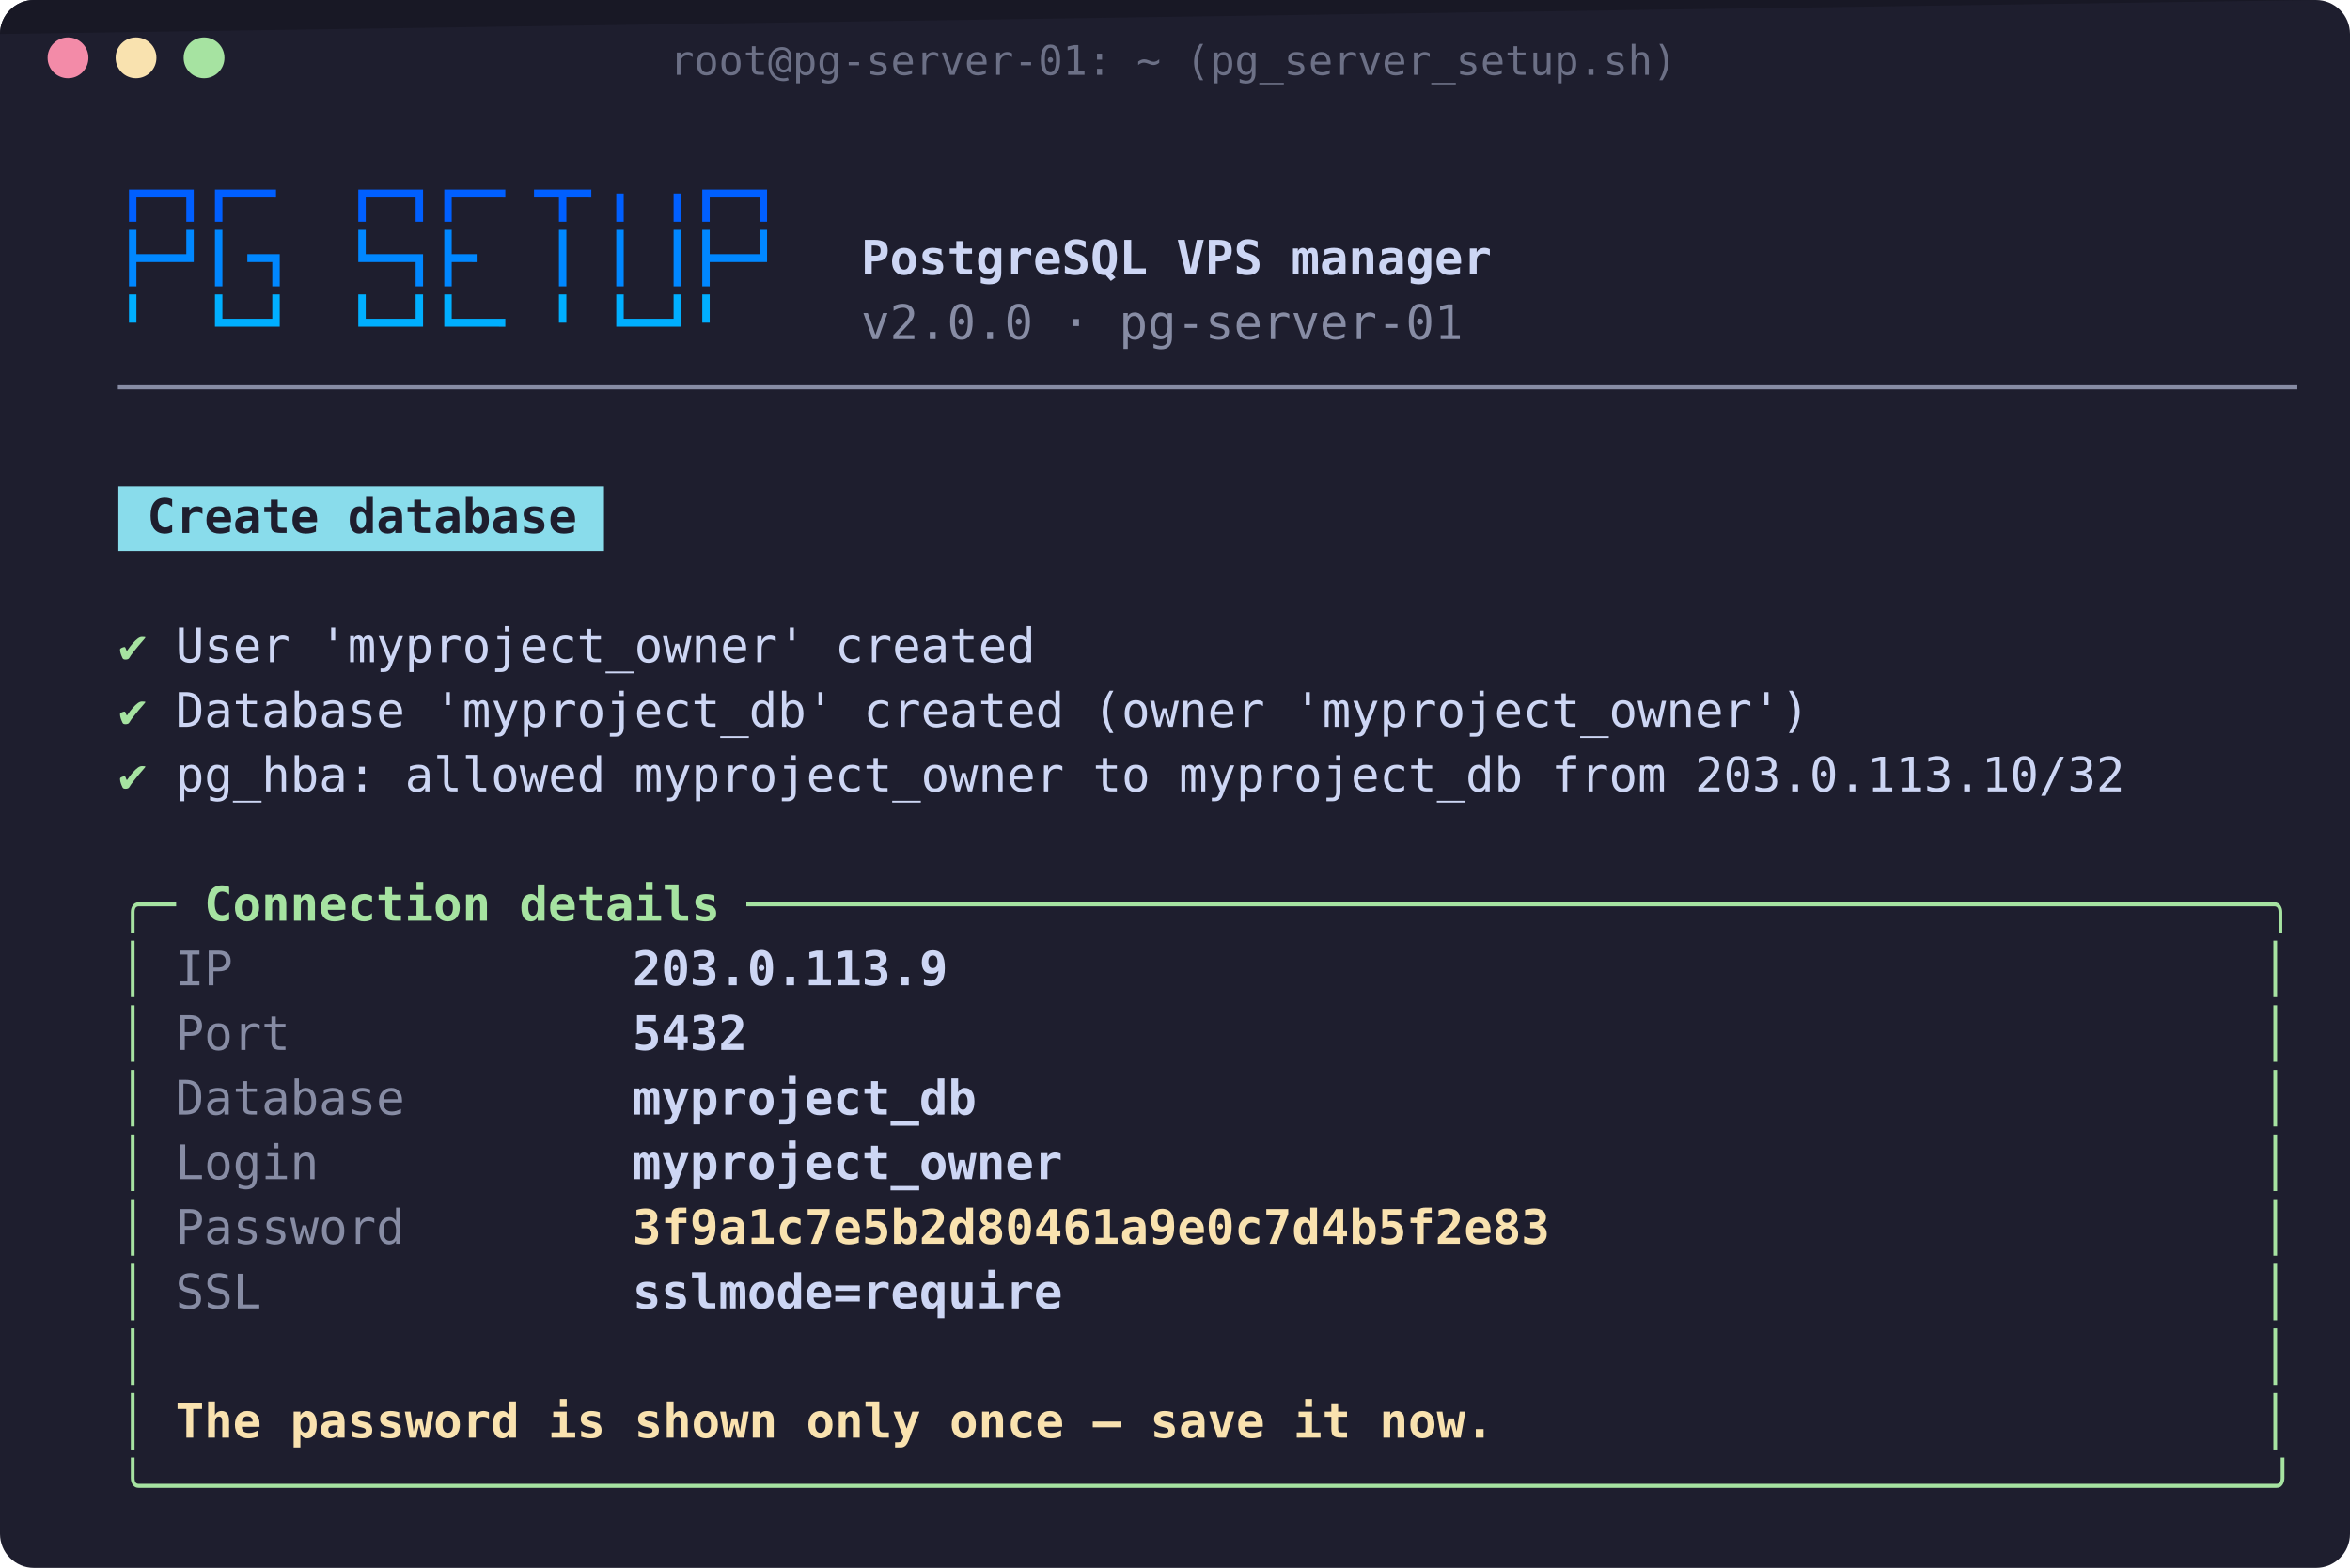
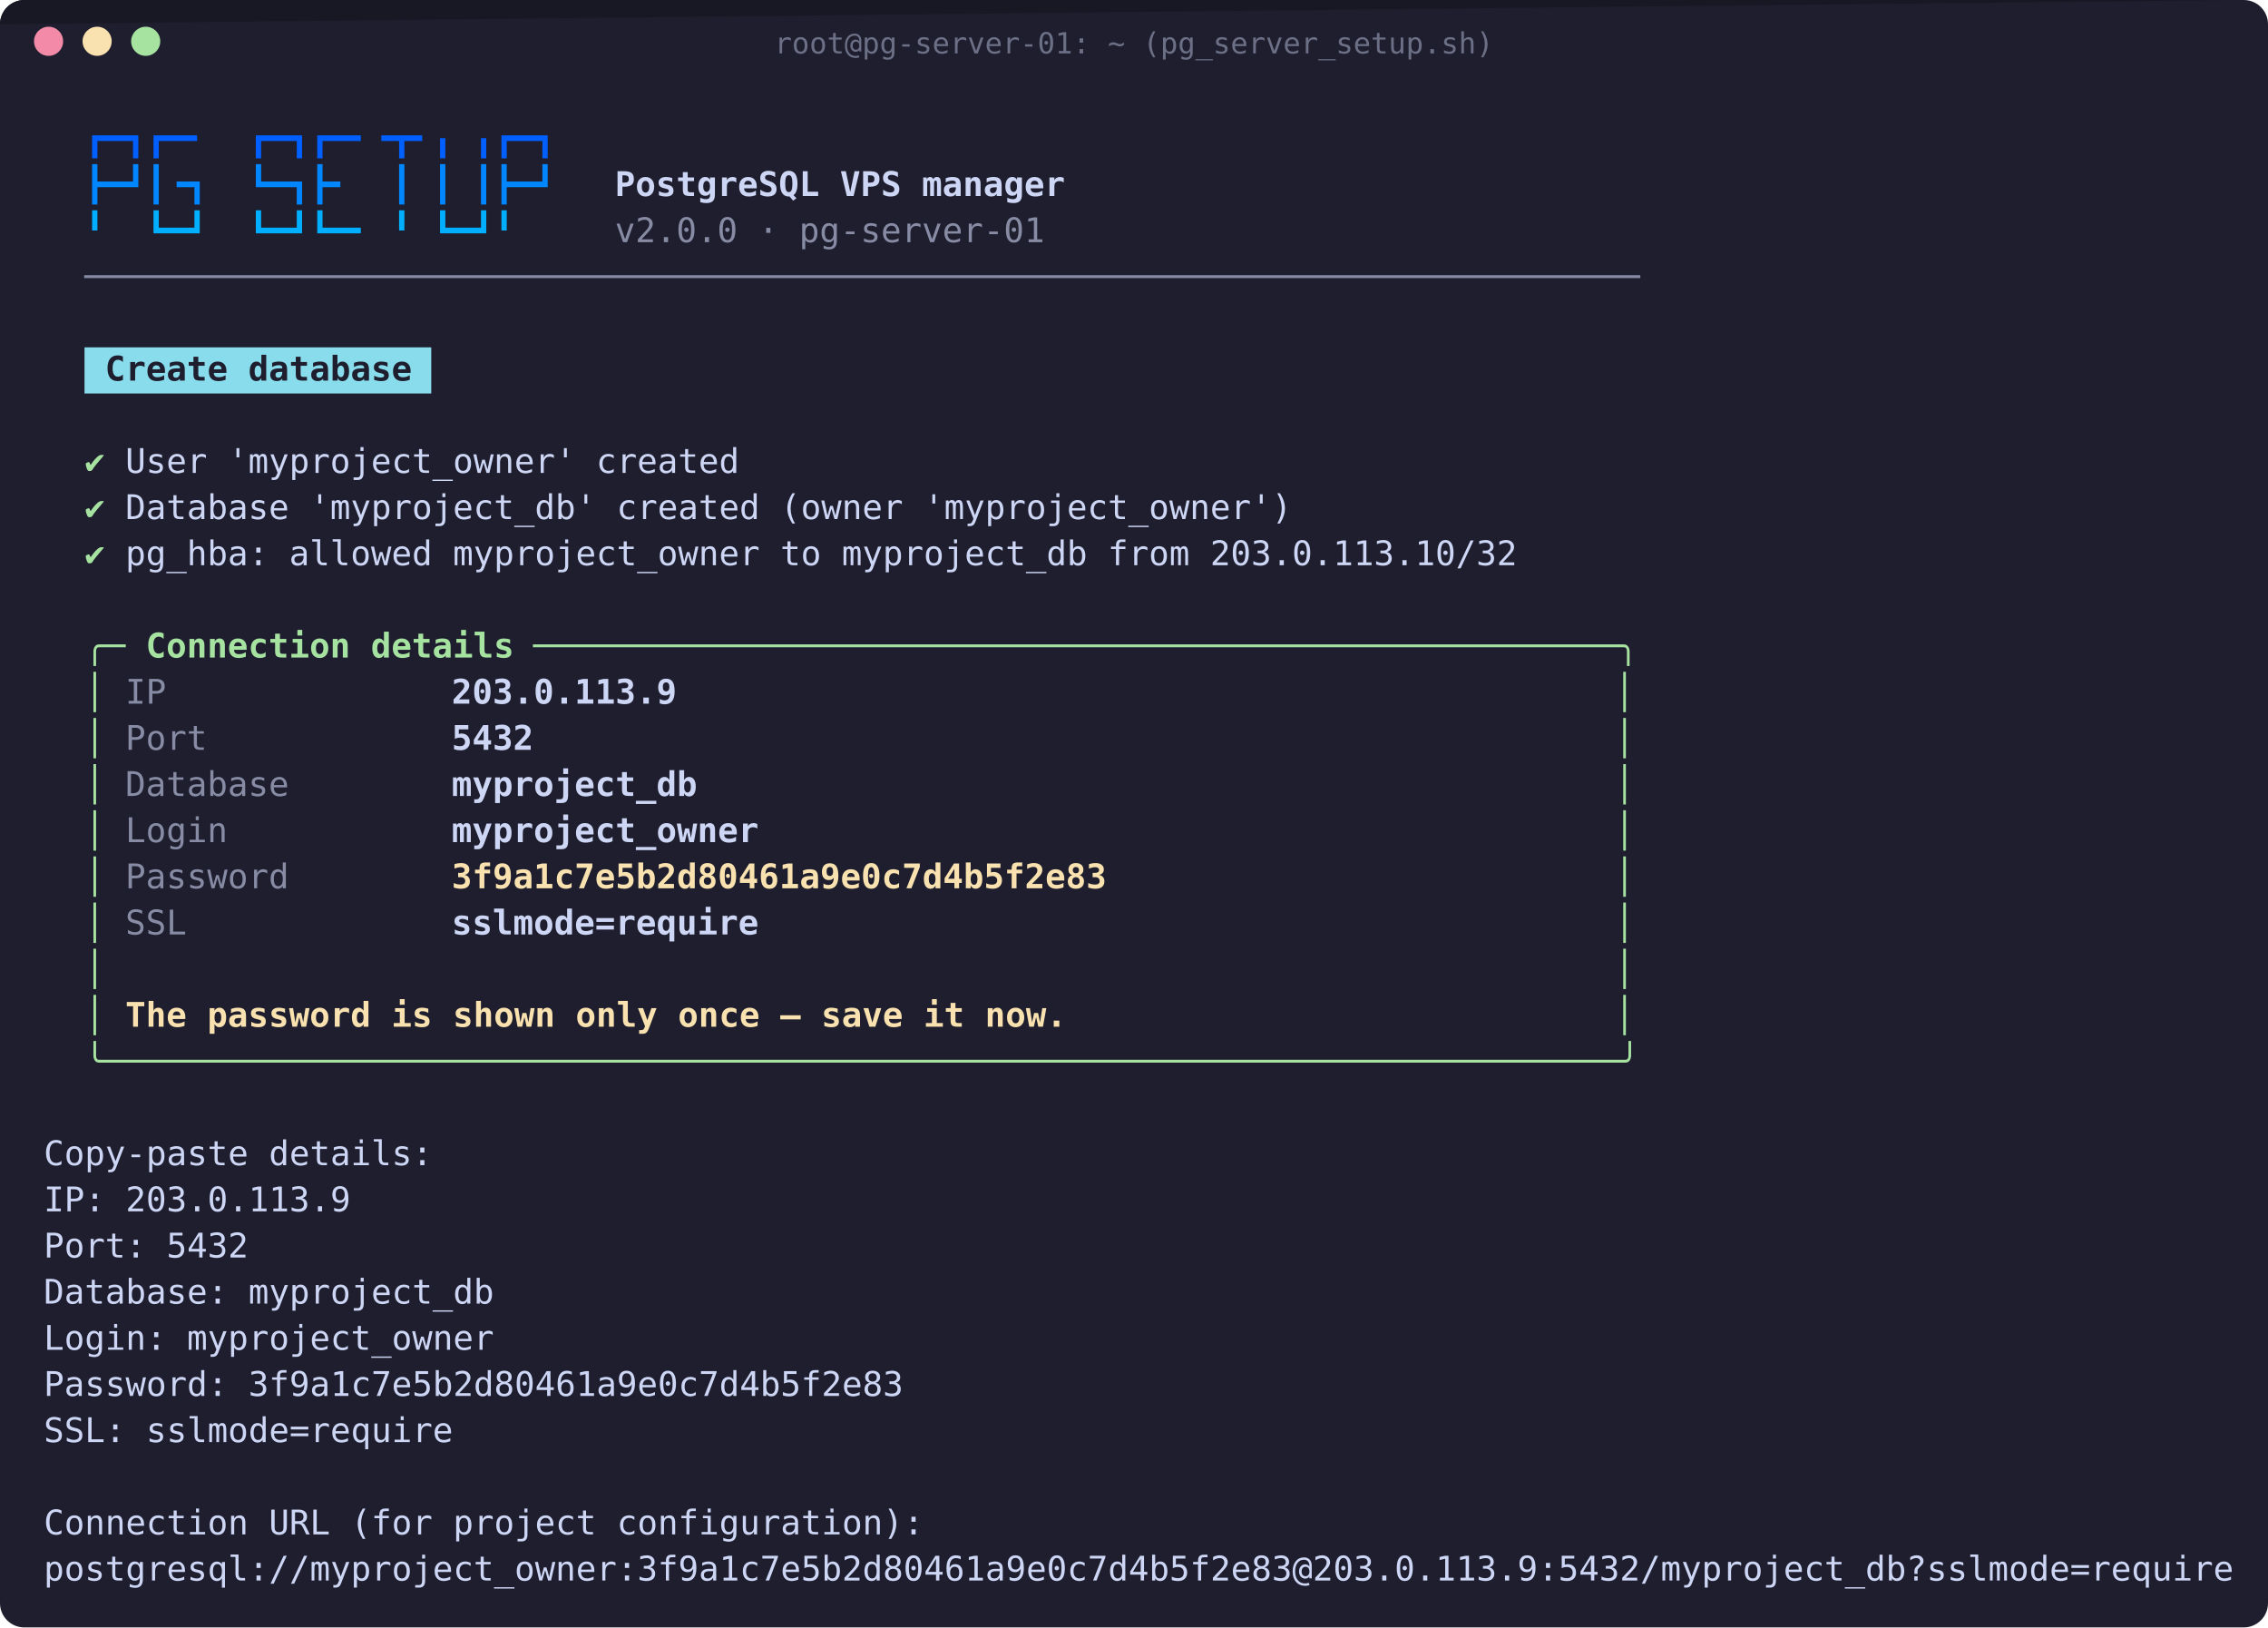
- <svg xmlns="http://www.w3.org/2000/svg" width="691" height="461" viewBox="0 0 691 461" role="img" aria-label="root@pg-server-01: ~ (pg_server_setup.sh)">
+ <svg xmlns="http://www.w3.org/2000/svg" width="934" height="670" viewBox="0 0 934 670" role="img" aria-label="root@pg-server-01: ~ (pg_server_setup.sh)">
  <rect width="100%" height="100%" rx="10" fill="#1e1e2e" />
-   <path d="M0 10a10 10 0 0 1 10-10h671p10 10v24H0z" fill="#181825" />
+   <path d="M0 10a10 10 0 0 1 10-10h914p10 10v24H0z" fill="#181825" />
  <circle cx="20" cy="17" r="6" fill="#f38ba8" />
  <circle cx="40" cy="17" r="6" fill="#f9e2af" />
  <circle cx="60" cy="17" r="6" fill="#a6e3a1" />
-   <text x="345" y="22" fill="#6c7086" font-size="12" text-anchor="middle" font-family="'JetBrains Mono','DejaVu Sans Mono',Menlo,Consolas,monospace">root@pg-server-01: ~ (pg_server_setup.sh)</text>
+   <text x="467" y="22" fill="#6c7086" font-size="12" text-anchor="middle" font-family="'JetBrains Mono','DejaVu Sans Mono',Menlo,Consolas,monospace">root@pg-server-01: ~ (pg_server_setup.sh)</text>
  <g font-family="'JetBrains Mono','DejaVu Sans Mono',Menlo,Consolas,monospace" font-size="14">
    <text x="34.8" y="61.7" fill="#005fff" font-weight="bold" textLength="193.2" lengthAdjust="spacingAndGlyphs" xml:space="preserve">┏━┓┏━╸  ┏━┓┏━╸╺┳╸╻ ╻┏━┓</text>
    <text x="34.8" y="80.7" fill="#0087ff" font-weight="bold" textLength="193.2" lengthAdjust="spacingAndGlyphs" xml:space="preserve">┣━┛┃╺┓  ┗━┓┣╸  ┃ ┃ ┃┣━┛</text>
    <text x="253.2" y="80.7" fill="#cdd6f4" font-weight="bold" textLength="184.8" lengthAdjust="spacingAndGlyphs" xml:space="preserve">PostgreSQL VPS manager</text>
    <text x="34.8" y="99.7" fill="#00afff" font-weight="bold" textLength="193.2" lengthAdjust="spacingAndGlyphs" xml:space="preserve">╹  ┗━┛  ┗━┛┗━╸ ╹ ┗━┛╹  </text>
    <text x="253.2" y="99.7" fill="#cdd6f4" opacity="0.6" textLength="176.4" lengthAdjust="spacingAndGlyphs" xml:space="preserve">v2.0.0 · pg-server-01</text>
    <text x="34.8" y="118.7" fill="#cdd6f4" opacity="0.6" textLength="638.4" lengthAdjust="spacingAndGlyphs" xml:space="preserve">────────────────────────────────────────────────────────────────────────────</text>
    <rect x="34.8" y="143.0" width="142.8" height="19.0" fill="#89dceb" />
    <text x="34.8" y="156.7" fill="#1e1e2e" font-weight="bold" textLength="142.8" lengthAdjust="spacingAndGlyphs" xml:space="preserve"> Create database </text>
    <text x="34.8" y="194.7" fill="#a6e3a1" font-weight="bold" textLength="8.4" lengthAdjust="spacingAndGlyphs" xml:space="preserve">✔</text>
    <text x="43.2" y="194.7" fill="#cdd6f4" textLength="260.4" lengthAdjust="spacingAndGlyphs" xml:space="preserve"> User 'myproject_owner' created</text>
    <text x="34.8" y="213.7" fill="#a6e3a1" font-weight="bold" textLength="8.4" lengthAdjust="spacingAndGlyphs" xml:space="preserve">✔</text>
    <text x="43.2" y="213.7" fill="#cdd6f4" textLength="487.2" lengthAdjust="spacingAndGlyphs" xml:space="preserve"> Database 'myproject_db' created (owner 'myproject_owner')</text>
    <text x="34.8" y="232.7" fill="#a6e3a1" font-weight="bold" textLength="8.4" lengthAdjust="spacingAndGlyphs" xml:space="preserve">✔</text>
    <text x="43.2" y="232.7" fill="#cdd6f4" textLength="579.6" lengthAdjust="spacingAndGlyphs" xml:space="preserve"> pg_hba: allowed myproject_owner to myproject_db from 203.0.113.10/32</text>
    <text x="34.8" y="270.7" fill="#a6e3a1" font-weight="bold" textLength="16.8" lengthAdjust="spacingAndGlyphs" xml:space="preserve">╭─</text>
    <text x="60.0" y="270.7" fill="#a6e3a1" font-weight="bold" textLength="151.2" lengthAdjust="spacingAndGlyphs" xml:space="preserve">Connection details</text>
    <text x="219.6" y="270.7" fill="#a6e3a1" font-weight="bold" textLength="453.6" lengthAdjust="spacingAndGlyphs" xml:space="preserve">─────────────────────────────────────────────────────╮</text>
    <text x="34.8" y="289.7" fill="#a6e3a1" font-weight="bold" textLength="8.4" lengthAdjust="spacingAndGlyphs" xml:space="preserve">│</text>
    <text x="51.6" y="289.7" fill="#cdd6f4" opacity="0.6" textLength="16.8" lengthAdjust="spacingAndGlyphs" xml:space="preserve">IP</text>
    <text x="186.0" y="289.7" fill="#cdd6f4" font-weight="bold" textLength="92.4" lengthAdjust="spacingAndGlyphs" xml:space="preserve">203.0.113.9</text>
    <text x="664.8" y="289.7" fill="#a6e3a1" font-weight="bold" textLength="8.4" lengthAdjust="spacingAndGlyphs" xml:space="preserve">│</text>
    <text x="34.8" y="308.7" fill="#a6e3a1" font-weight="bold" textLength="8.4" lengthAdjust="spacingAndGlyphs" xml:space="preserve">│</text>
    <text x="51.6" y="308.7" fill="#cdd6f4" opacity="0.6" textLength="33.6" lengthAdjust="spacingAndGlyphs" xml:space="preserve">Port</text>
    <text x="186.0" y="308.7" fill="#cdd6f4" font-weight="bold" textLength="33.6" lengthAdjust="spacingAndGlyphs" xml:space="preserve">5432</text>
    <text x="664.8" y="308.7" fill="#a6e3a1" font-weight="bold" textLength="8.4" lengthAdjust="spacingAndGlyphs" xml:space="preserve">│</text>
    <text x="34.8" y="327.7" fill="#a6e3a1" font-weight="bold" textLength="8.4" lengthAdjust="spacingAndGlyphs" xml:space="preserve">│</text>
    <text x="51.6" y="327.7" fill="#cdd6f4" opacity="0.6" textLength="67.2" lengthAdjust="spacingAndGlyphs" xml:space="preserve">Database</text>
    <text x="186.0" y="327.7" fill="#cdd6f4" font-weight="bold" textLength="100.8" lengthAdjust="spacingAndGlyphs" xml:space="preserve">myproject_db</text>
    <text x="664.8" y="327.7" fill="#a6e3a1" font-weight="bold" textLength="8.4" lengthAdjust="spacingAndGlyphs" xml:space="preserve">│</text>
    <text x="34.8" y="346.7" fill="#a6e3a1" font-weight="bold" textLength="8.4" lengthAdjust="spacingAndGlyphs" xml:space="preserve">│</text>
    <text x="51.6" y="346.7" fill="#cdd6f4" opacity="0.6" textLength="42.0" lengthAdjust="spacingAndGlyphs" xml:space="preserve">Login</text>
    <text x="186.0" y="346.7" fill="#cdd6f4" font-weight="bold" textLength="126.0" lengthAdjust="spacingAndGlyphs" xml:space="preserve">myproject_owner</text>
    <text x="664.8" y="346.7" fill="#a6e3a1" font-weight="bold" textLength="8.4" lengthAdjust="spacingAndGlyphs" xml:space="preserve">│</text>
    <text x="34.8" y="365.7" fill="#a6e3a1" font-weight="bold" textLength="8.4" lengthAdjust="spacingAndGlyphs" xml:space="preserve">│</text>
    <text x="51.6" y="365.7" fill="#cdd6f4" opacity="0.6" textLength="67.2" lengthAdjust="spacingAndGlyphs" xml:space="preserve">Password</text>
    <text x="186.0" y="365.7" fill="#f9e2af" font-weight="bold" textLength="268.8" lengthAdjust="spacingAndGlyphs" xml:space="preserve">3f9a1c7e5b2d80461a9e0c7d4b5f2e83</text>
    <text x="664.8" y="365.7" fill="#a6e3a1" font-weight="bold" textLength="8.4" lengthAdjust="spacingAndGlyphs" xml:space="preserve">│</text>
    <text x="34.8" y="384.7" fill="#a6e3a1" font-weight="bold" textLength="8.4" lengthAdjust="spacingAndGlyphs" xml:space="preserve">│</text>
    <text x="51.6" y="384.7" fill="#cdd6f4" opacity="0.6" textLength="25.2" lengthAdjust="spacingAndGlyphs" xml:space="preserve">SSL</text>
    <text x="186.0" y="384.7" fill="#cdd6f4" font-weight="bold" textLength="126.0" lengthAdjust="spacingAndGlyphs" xml:space="preserve">sslmode=require</text>
    <text x="664.8" y="384.7" fill="#a6e3a1" font-weight="bold" textLength="8.4" lengthAdjust="spacingAndGlyphs" xml:space="preserve">│</text>
    <text x="34.8" y="403.7" fill="#a6e3a1" font-weight="bold" textLength="8.4" lengthAdjust="spacingAndGlyphs" xml:space="preserve">│</text>
    <text x="664.8" y="403.7" fill="#a6e3a1" font-weight="bold" textLength="8.4" lengthAdjust="spacingAndGlyphs" xml:space="preserve">│</text>
    <text x="34.8" y="422.7" fill="#a6e3a1" font-weight="bold" textLength="8.4" lengthAdjust="spacingAndGlyphs" xml:space="preserve">│</text>
    <text x="51.6" y="422.7" fill="#f9e2af" font-weight="bold" textLength="386.4" lengthAdjust="spacingAndGlyphs" xml:space="preserve">The password is shown only once — save it now.</text>
    <text x="664.8" y="422.7" fill="#a6e3a1" font-weight="bold" textLength="8.4" lengthAdjust="spacingAndGlyphs" xml:space="preserve">│</text>
    <text x="34.8" y="441.7" fill="#a6e3a1" font-weight="bold" textLength="638.4" lengthAdjust="spacingAndGlyphs" xml:space="preserve">╰──────────────────────────────────────────────────────────────────────────╯</text>
+     <text x="18.0" y="479.7" fill="#cdd6f4" textLength="159.6" lengthAdjust="spacingAndGlyphs" xml:space="preserve">Copy-paste details:</text>
+     <text x="18.0" y="498.7" fill="#cdd6f4" textLength="126.0" lengthAdjust="spacingAndGlyphs" xml:space="preserve">IP: 203.0.113.9</text>
+     <text x="18.0" y="517.7" fill="#cdd6f4" textLength="84.0" lengthAdjust="spacingAndGlyphs" xml:space="preserve">Port: 5432</text>
+     <text x="18.0" y="536.7" fill="#cdd6f4" textLength="184.8" lengthAdjust="spacingAndGlyphs" xml:space="preserve">Database: myproject_db</text>
+     <text x="18.0" y="555.7" fill="#cdd6f4" textLength="184.8" lengthAdjust="spacingAndGlyphs" xml:space="preserve">Login: myproject_owner</text>
+     <text x="18.0" y="574.7" fill="#cdd6f4" textLength="352.8" lengthAdjust="spacingAndGlyphs" xml:space="preserve">Password: 3f9a1c7e5b2d80461a9e0c7d4b5f2e83</text>
+     <text x="18.0" y="593.7" fill="#cdd6f4" textLength="168.0" lengthAdjust="spacingAndGlyphs" xml:space="preserve">SSL: sslmode=require</text>
+     <text x="18.0" y="631.7" fill="#cdd6f4" textLength="361.2" lengthAdjust="spacingAndGlyphs" xml:space="preserve">Connection URL (for project configuration):</text>
+     <text x="18.0" y="650.7" fill="#cdd6f4" textLength="898.8" lengthAdjust="spacingAndGlyphs" xml:space="preserve">postgresql://myproject_owner:3f9a1c7e5b2d80461a9e0c7d4b5f2e83@203.0.113.9:5432/myproject_db?sslmode=require</text>
  </g>
</svg>
